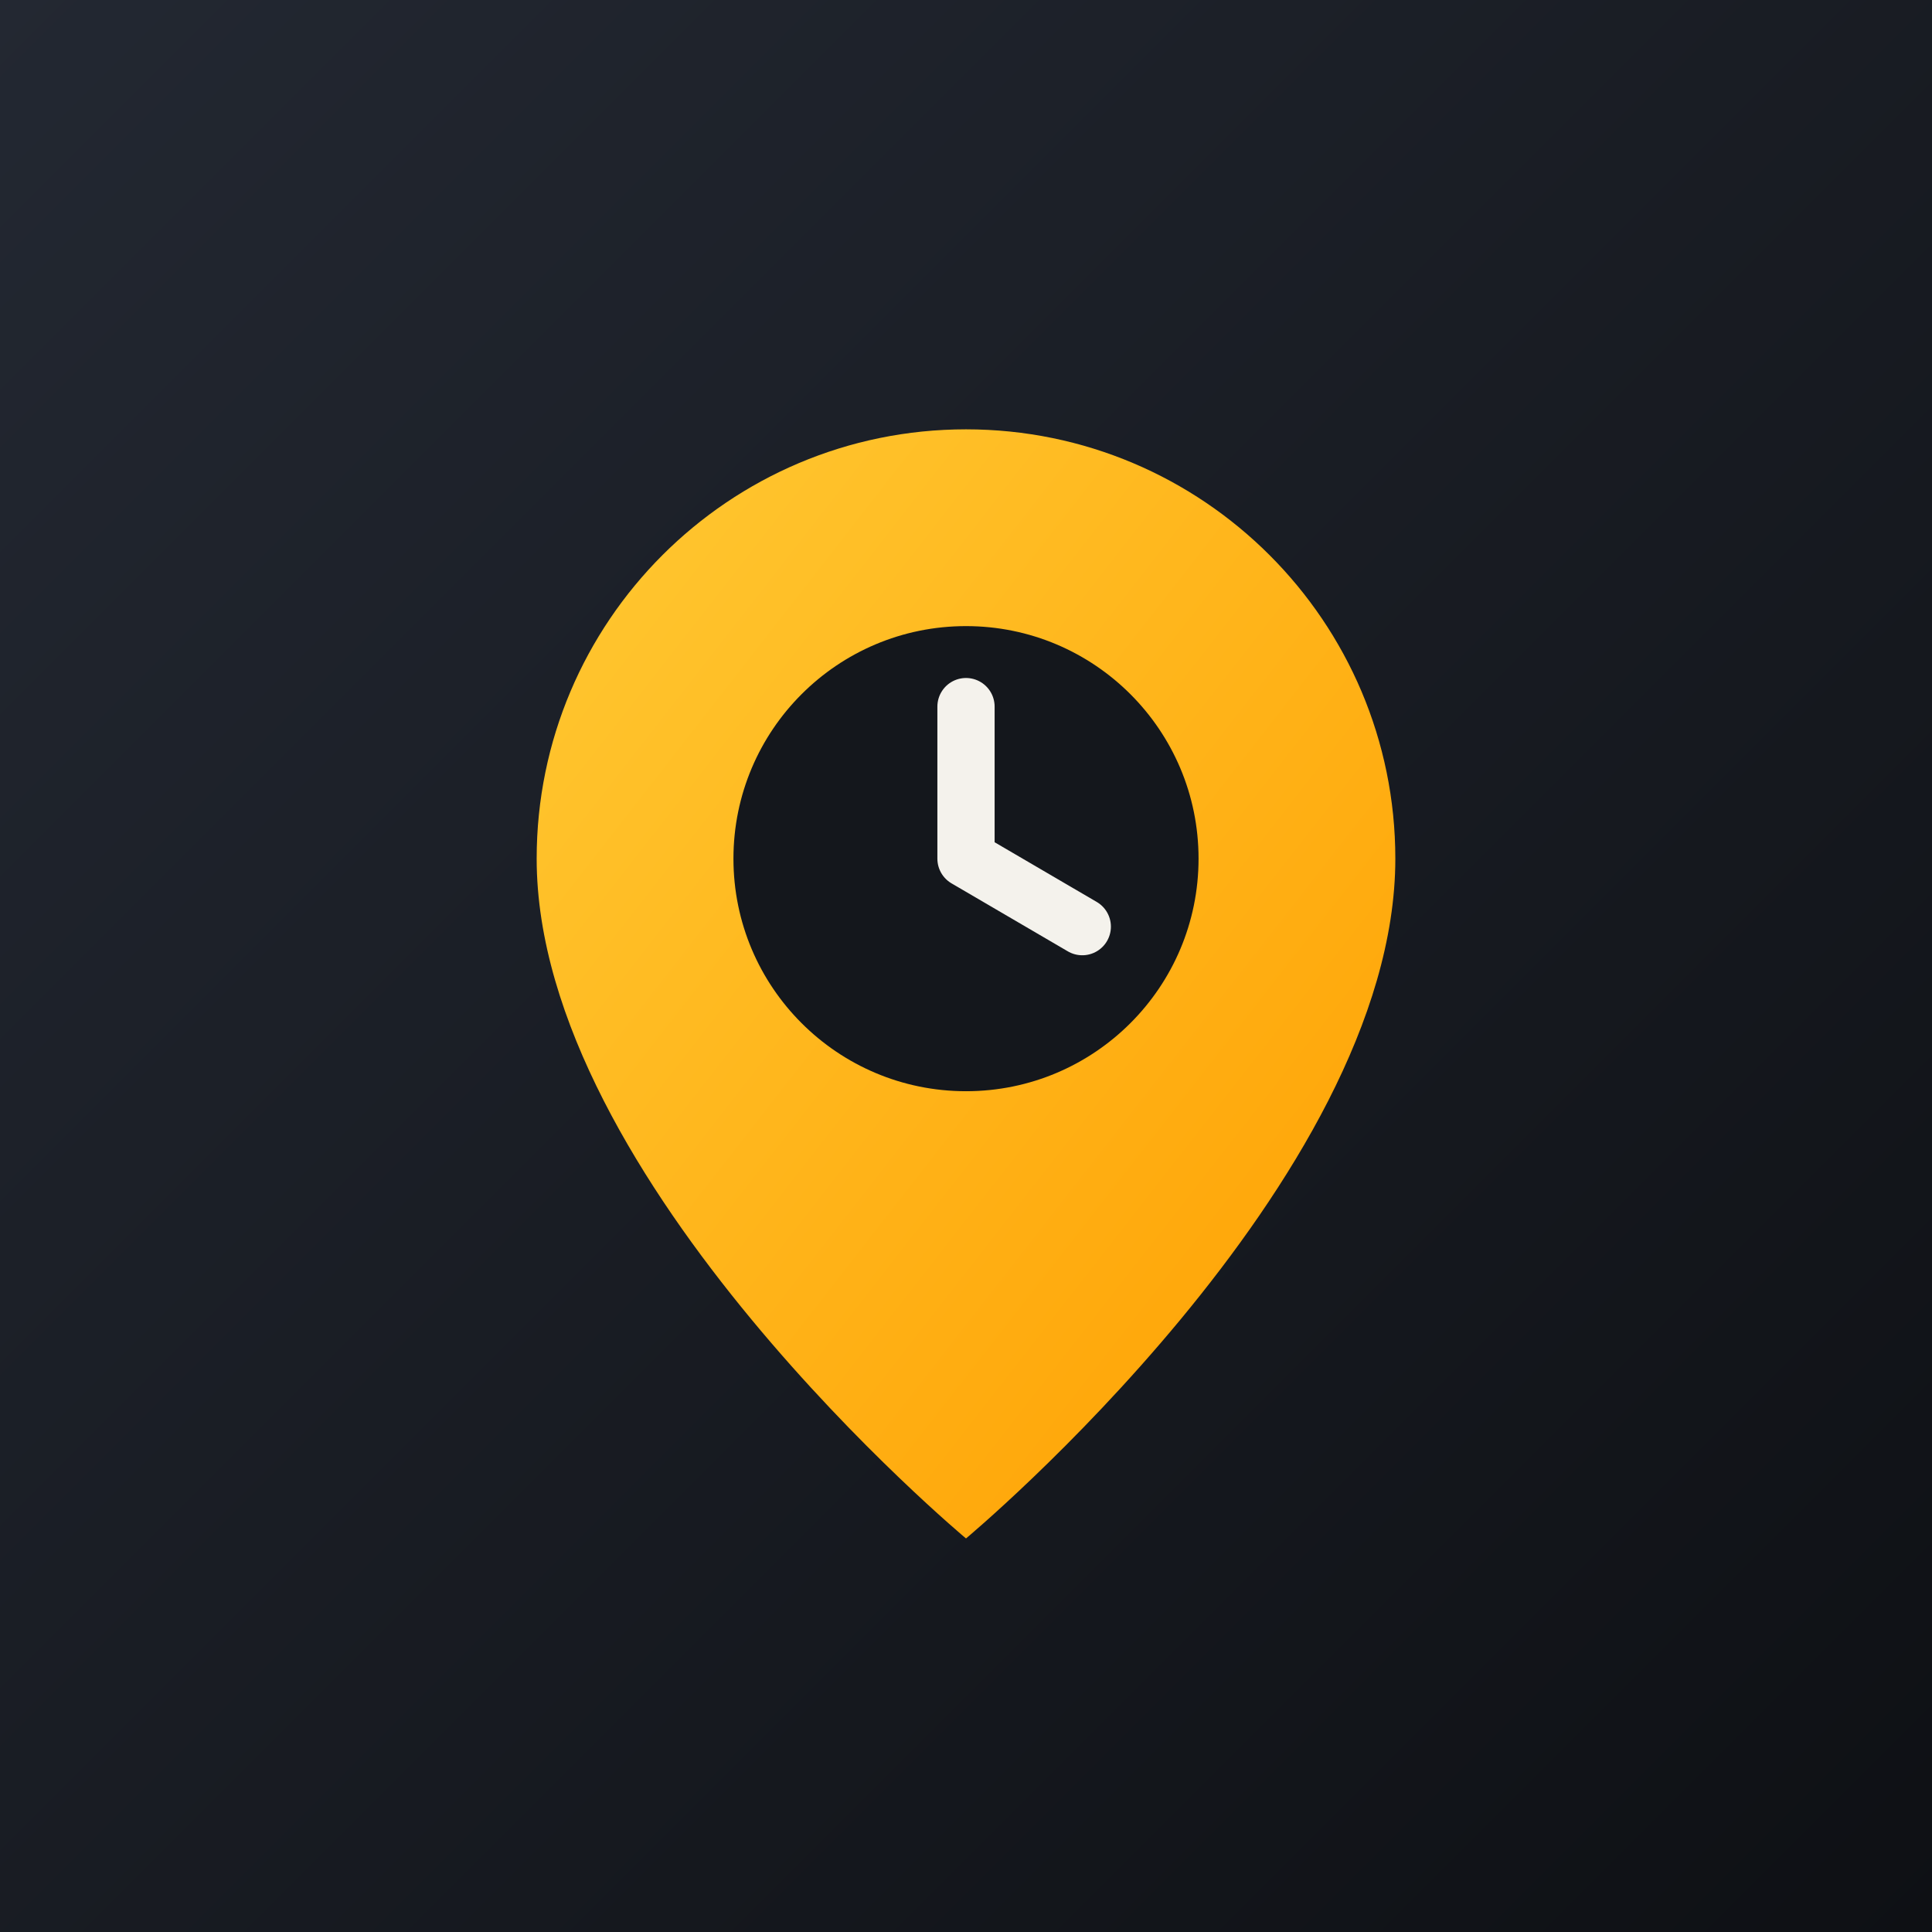
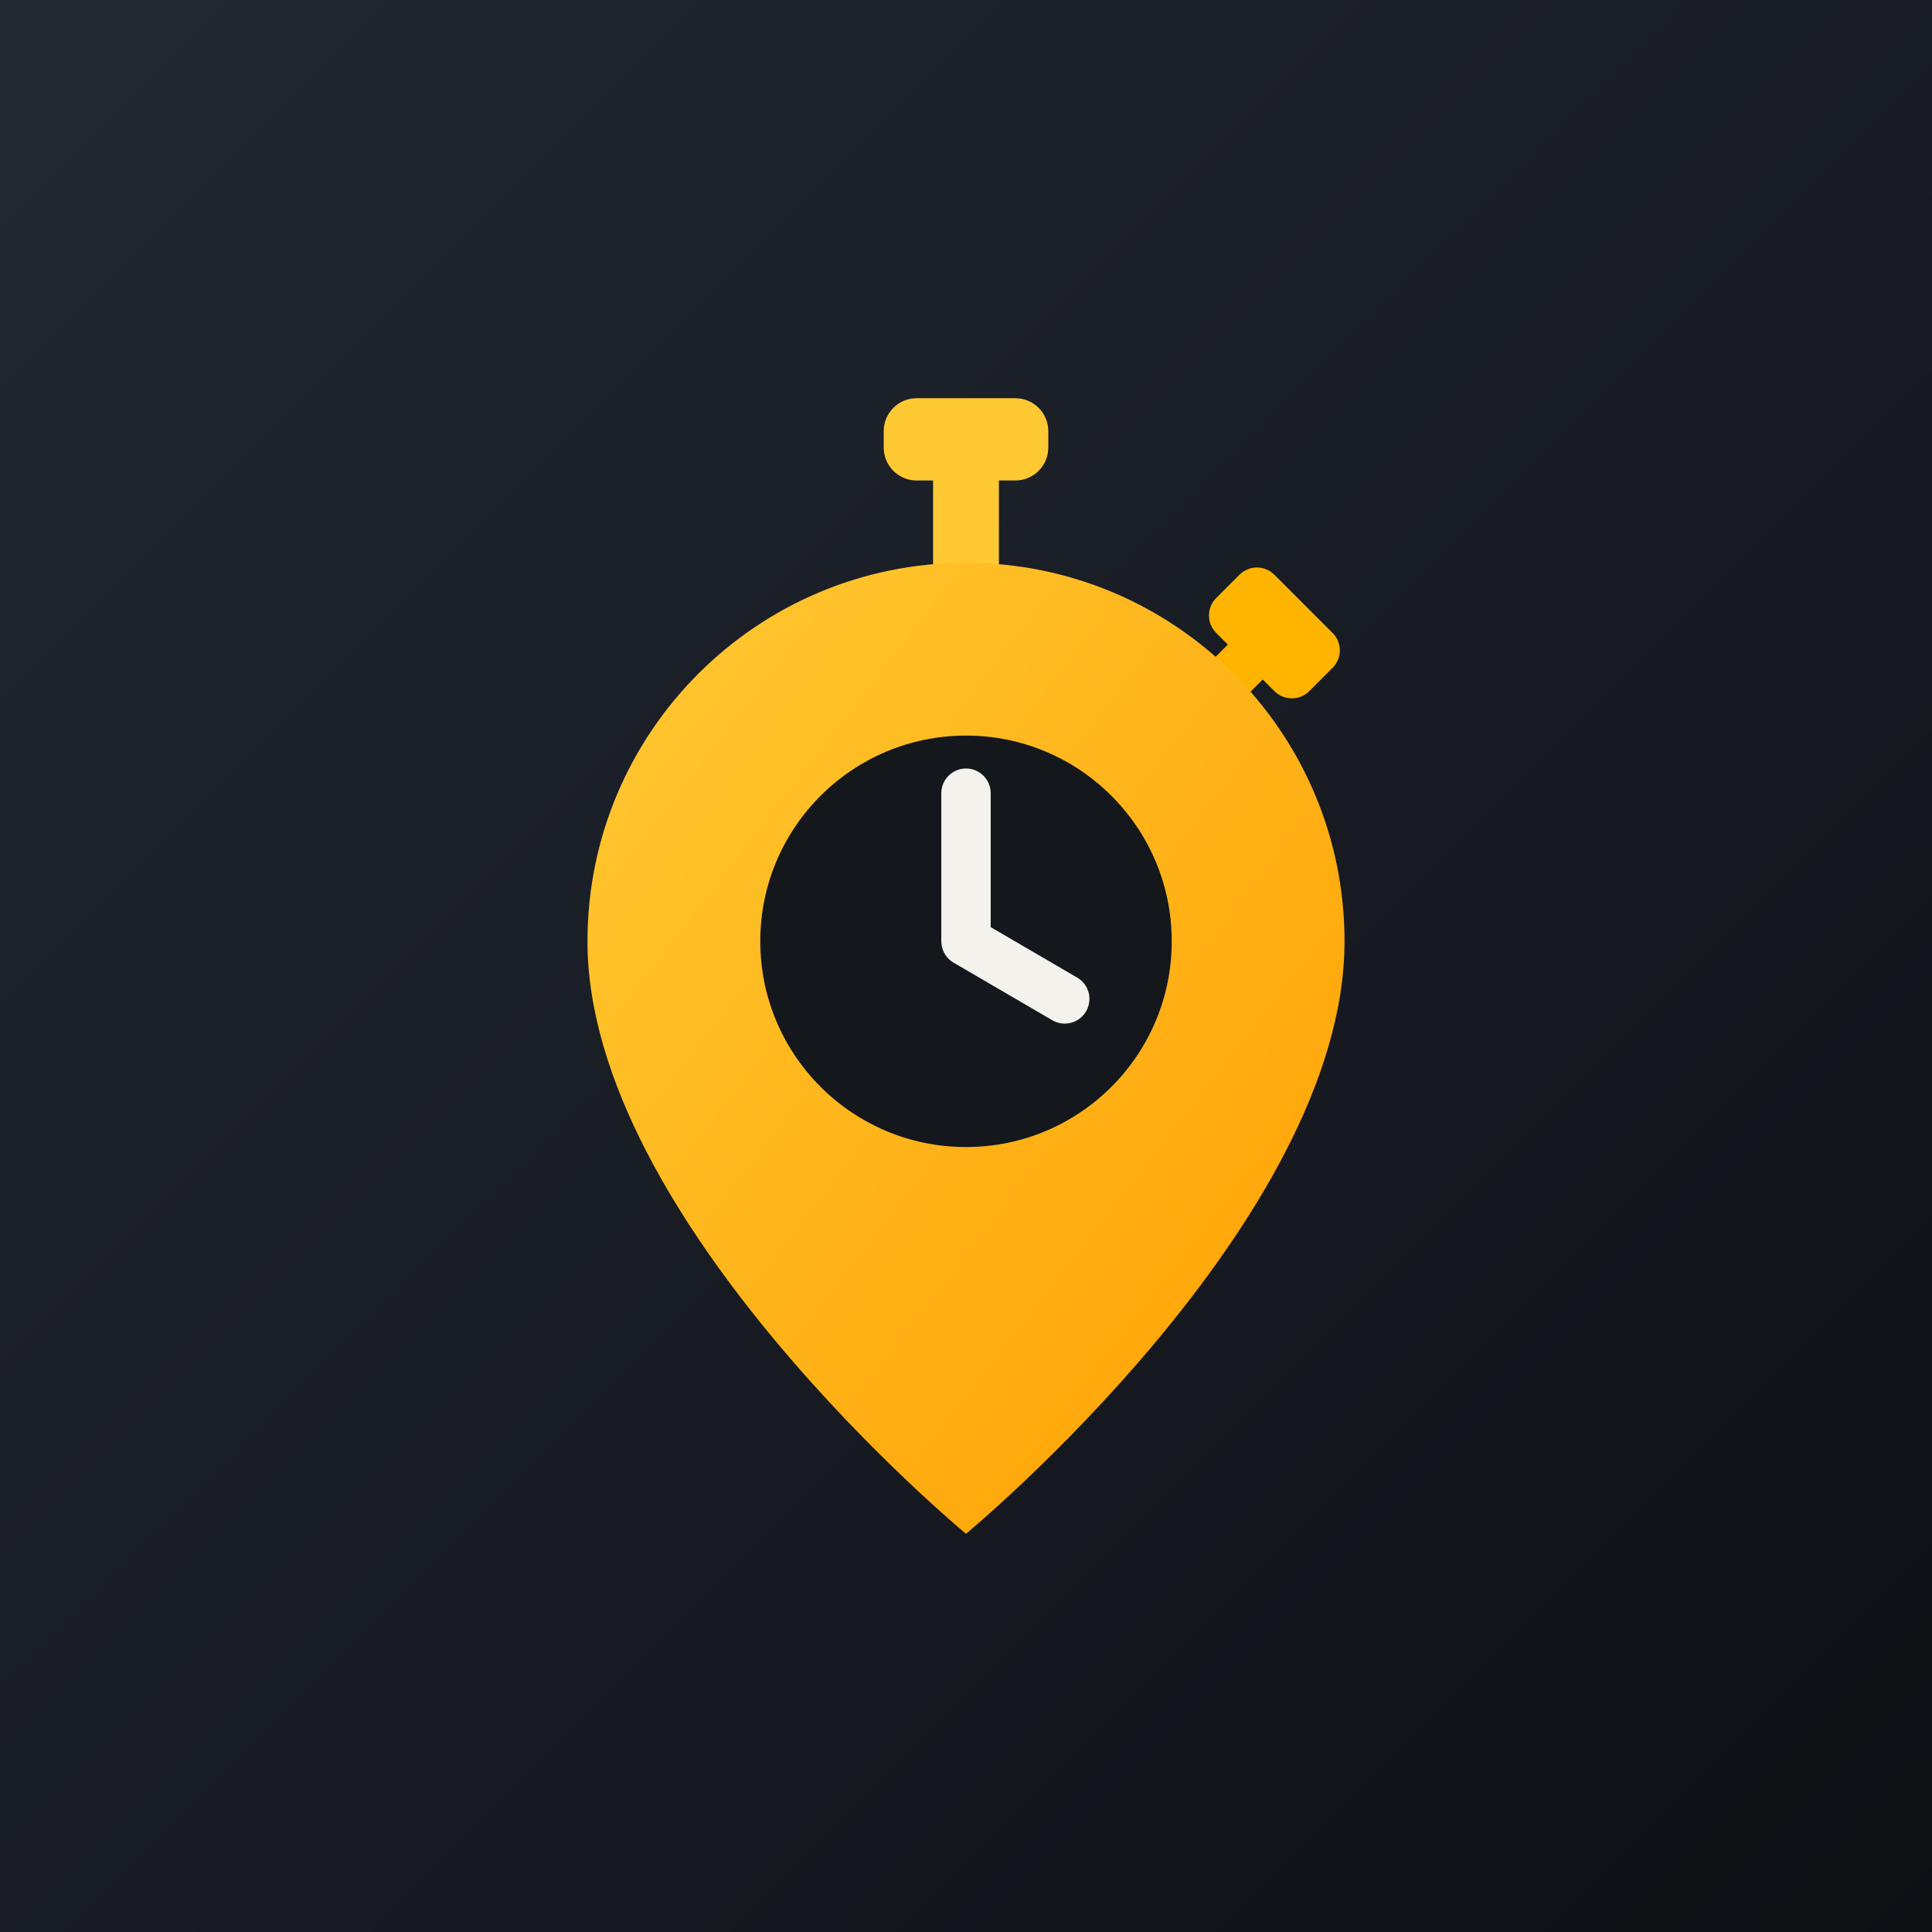
<svg xmlns="http://www.w3.org/2000/svg" width="512" height="512" viewBox="0 0 108 108">
  <defs>
    <linearGradient id="g" x1="0" y1="0" x2="1" y2="1">
      <stop offset="0" stop-color="#232832" />
      <stop offset="1" stop-color="#0E1014" />
    </linearGradient>
    <linearGradient id="amber" x1="0" y1="0" x2="1" y2="1">
      <stop offset="0" stop-color="#FFC933" />
      <stop offset="1" stop-color="#FF9F00" />
    </linearGradient>
  </defs>
  <rect width="108" height="108" fill="url(#g)" />
-   <path d="M54,24c-13.25,0 -24,10.75 -24,24c0,18 24,38 24,38s24,-20 24,-38c0,-13.25 -10.75,-24 -24,-24z" fill="url(#amber)" />
-   <circle cx="54" cy="48" r="13" fill="#14171C" />
-   <path d="M54,48V39.5M54,48l6.5,3.8" stroke="#F4F2EC" stroke-width="3.2" stroke-linecap="round" fill="none" />
+   <g transform="translate(54 54) scale(0.92) translate(-54 -51.5)">
+     <rect x="49" y="17" width="10" height="5" rx="2" fill="#FFC933" />
+     <rect x="52" y="21" width="4" height="7" fill="#FFC933" />
+     <g transform="rotate(45 54 50)">
+       <rect x="50" y="21" width="8" height="5" rx="1.5" fill="#FFB400" />
+       <rect x="52.5" y="24" width="3" height="5" fill="#FFB400" />
+     </g>
+     <path d="M54,27c-12.7,0 -23,10.3 -23,23c0,17 23,36 23,36s23,-19 23,-36c0,-12.7 -10.3,-23 -23,-23z" fill="url(#amber)" />
+     <circle cx="54" cy="50" r="12.5" fill="#14171C" />
+     <path d="M54,50V41M54,50l6,3.5" stroke="#F4F2EC" stroke-width="3" stroke-linecap="round" fill="none" />
+   </g>
</svg>
